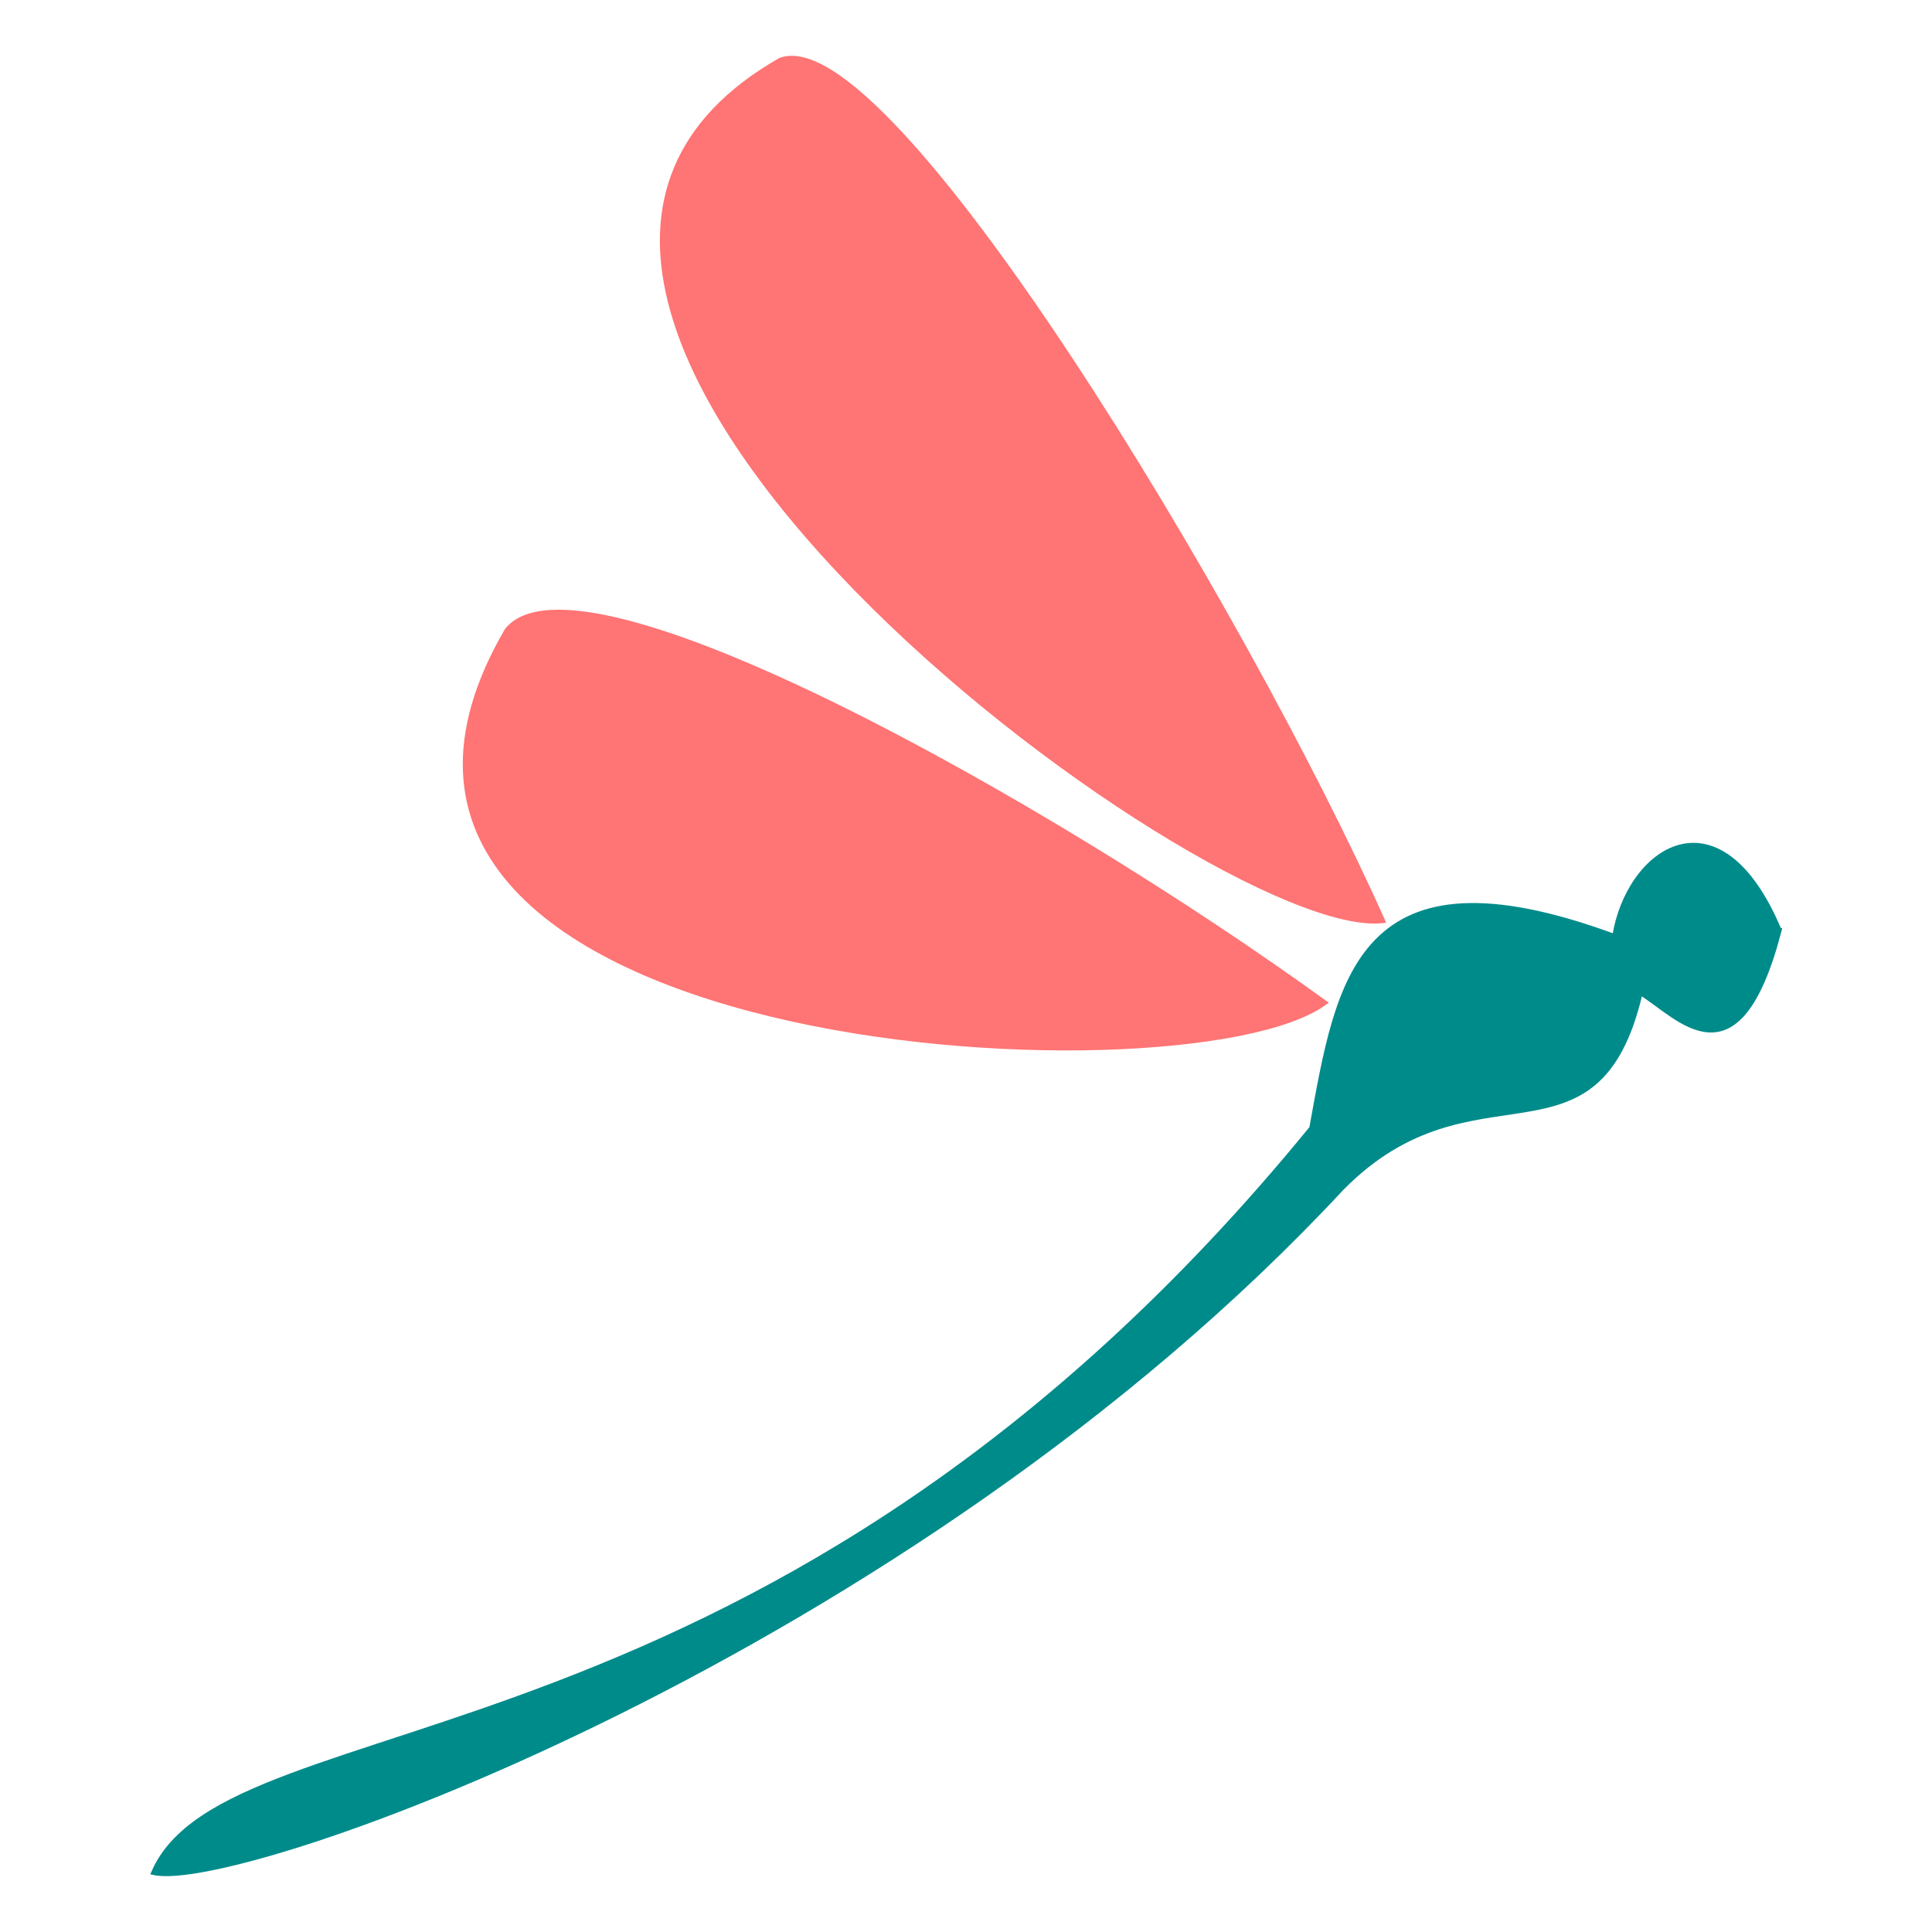
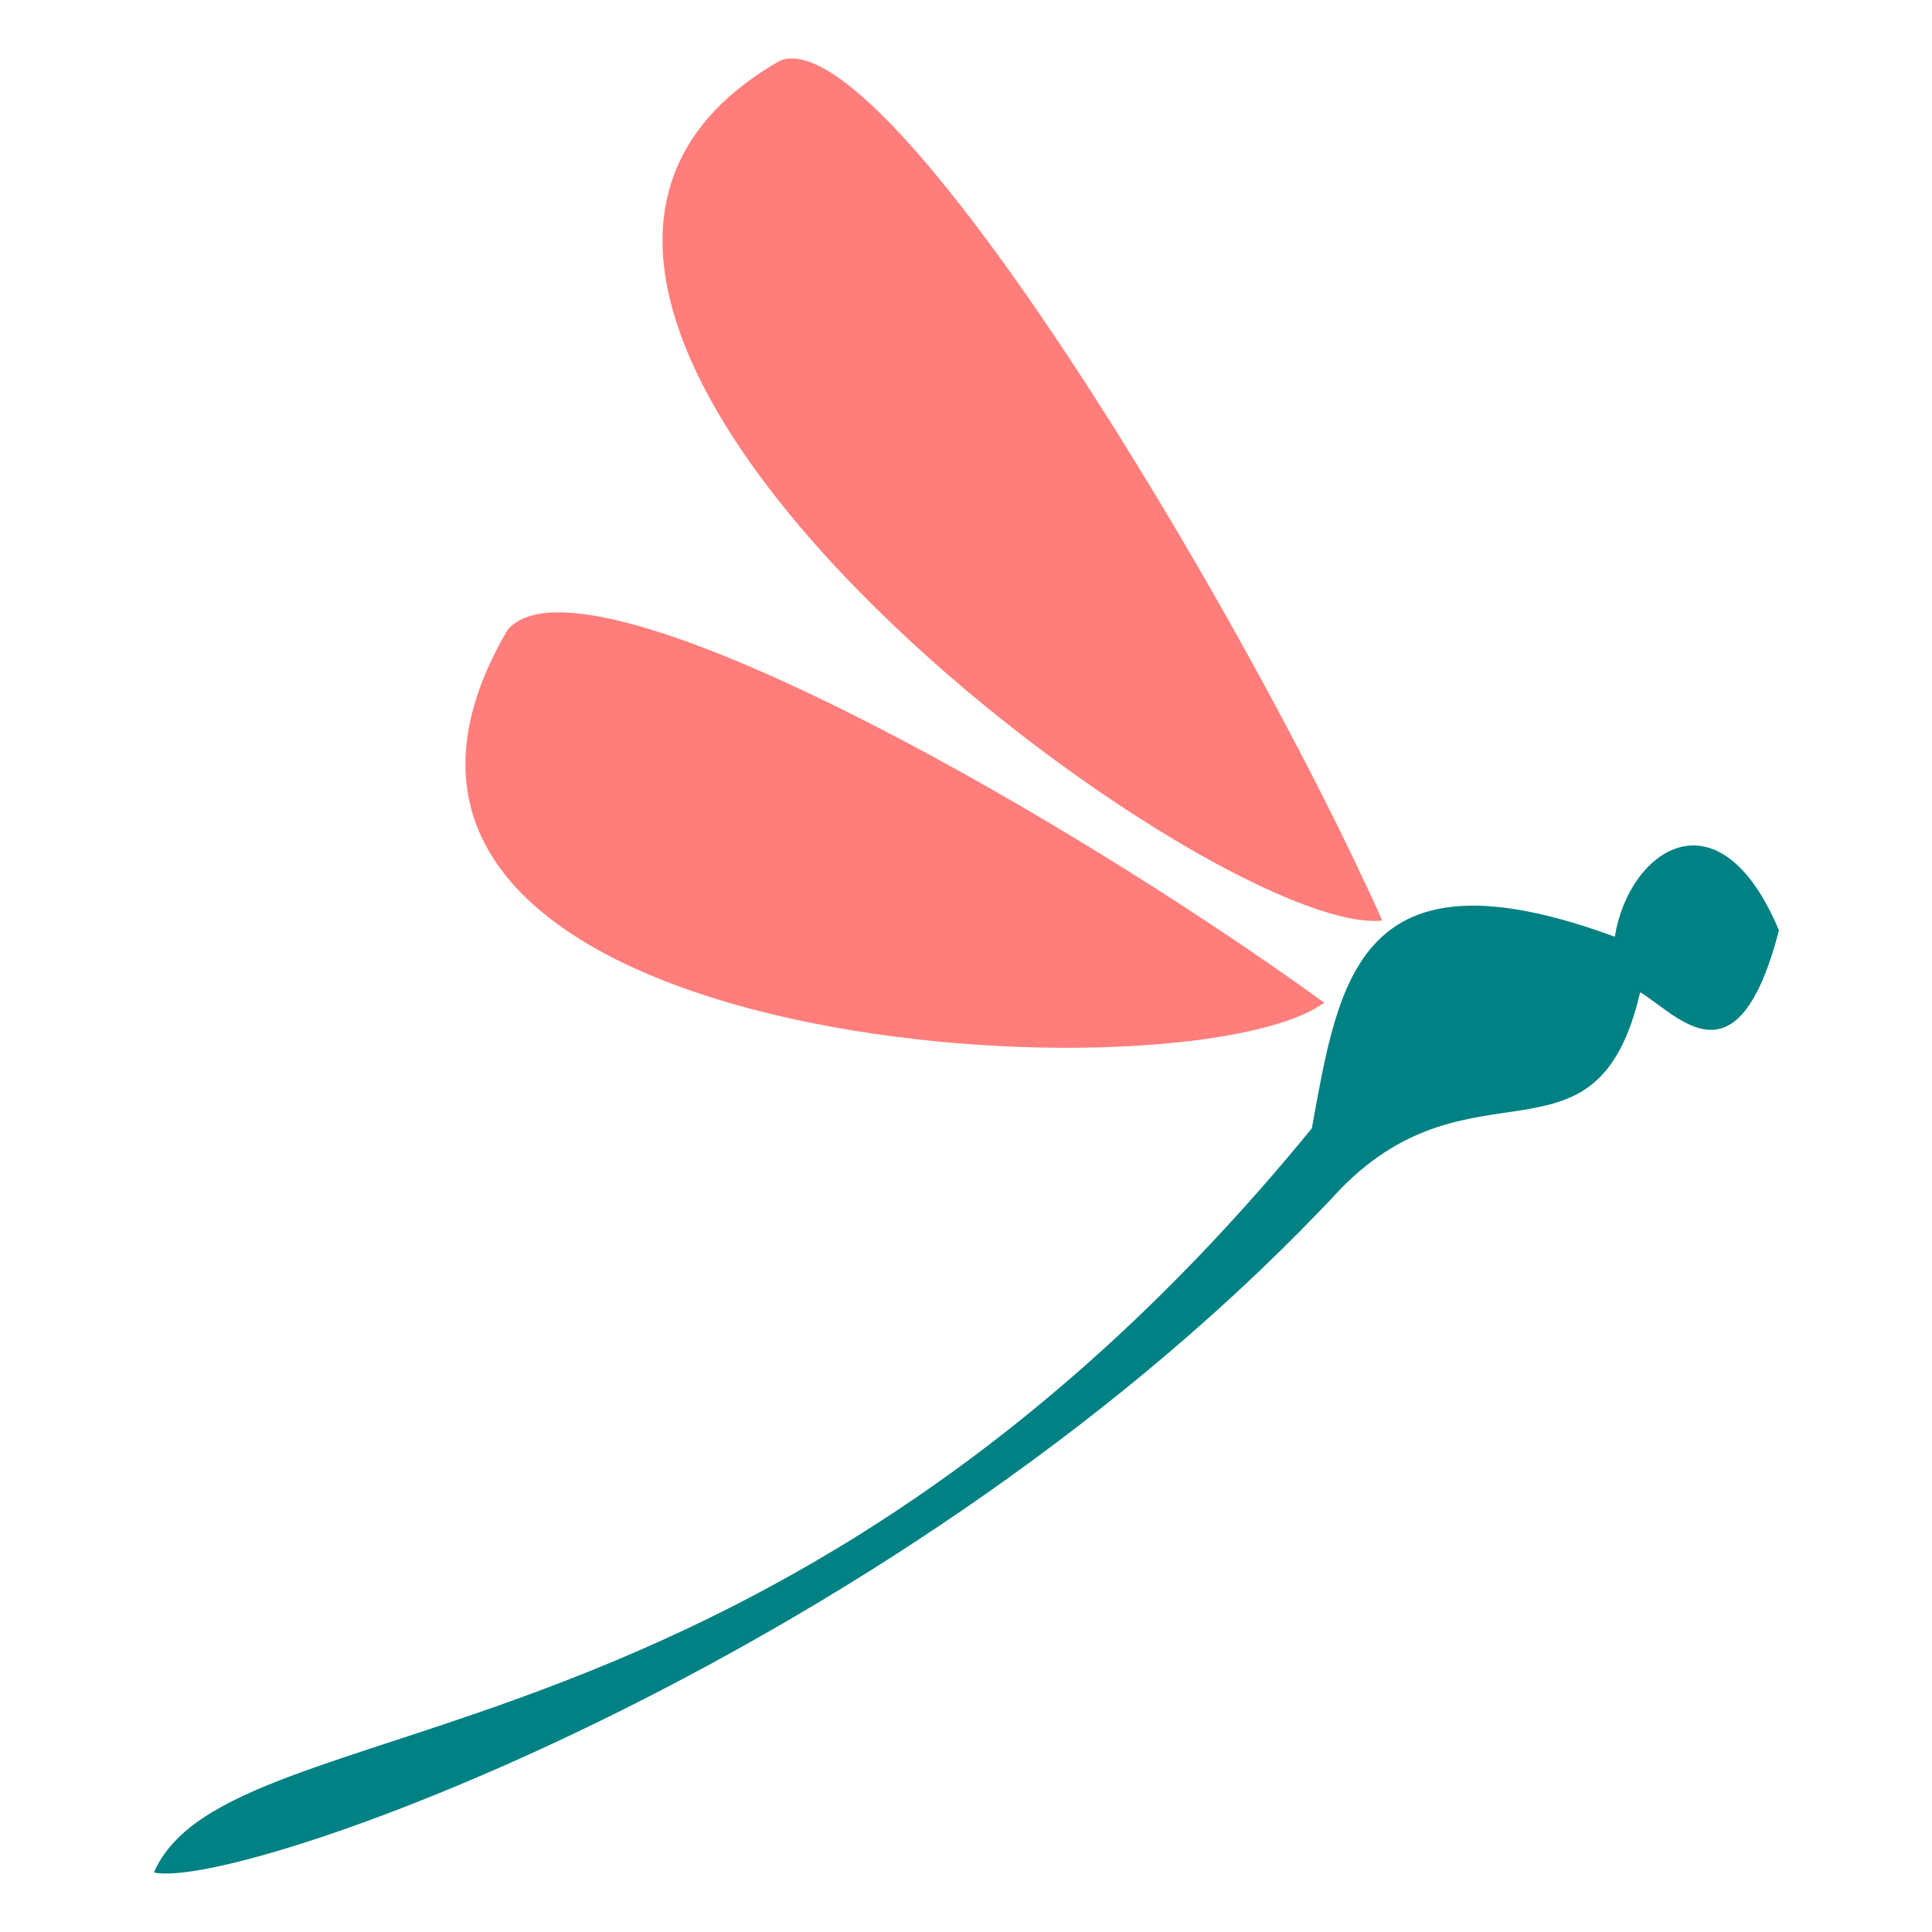
<svg xmlns="http://www.w3.org/2000/svg" width="2250" height="2250" viewBox="0 0 595.312 595.312" version="1.1" id="svg8">
  <defs id="defs2" />
-   <g id="layer1">
-     <g id="g1114" transform="matrix(6.027806,0.9989441,-0.9996799,6.023369,-95.56066,-622.5054)">
-       <path style="fill:#008b8b;fill-opacity:1;stroke:#008b8b;stroke-width:0.265px;stroke-linecap:butt;stroke-linejoin:miter;stroke-opacity:1" d="m 128.296,129.665 c -4.194,-6.654 -8.15,-2.722 -8.114,1.673 -13.566,-2.594 -13.368,4.435 -13.491,12.037 -21.412,37.383 -49.141,37.351 -51.461,46.601 4.472,0.243 35.696,-17.071 53.43,-43.876 5.492,-7.802 12.623,-2.536 13.242,-12.208 2.118,0.845 5.649,4.043 6.395,-4.227 z" id="path176" />
-       <path style="fill:#ff7474;fill-opacity:1;stroke:#ff7474;stroke-width:0.265px;stroke-linecap:butt;stroke-linejoin:miter;stroke-opacity:1" d="M 106.274,137.017 C 90.765,129.292 65.449,120.196 62.553,125.213 c -8.812,23.15 37.554,18.063 43.721,11.804 z" id="path178" />
-       <path style="fill:#ff7474;fill-opacity:1;stroke:#ff7474;stroke-width:0.265px;stroke-linecap:butt;stroke-linejoin:miter;stroke-opacity:1" d="M 108.482,132.45 C 98.913,118.006 76.449,91.697 71.432,94.593 52.225,110.236 100.011,134.787 108.482,132.45 Z" id="path178-3" />
+   <g id="g856">
+     <path style="fill:#008184;fill-opacity:1;stroke:none;stroke-width:1.616px;stroke-linecap:butt;stroke-linejoin:miter;stroke-opacity:1" d="m 548.159,286.674 c -18.627,-44.27 -46.405,-24.539 -50.583,1.97 -79.178,-29.176 -85.015,13.359 -93.356,59.028 C 237.779,551.454 70.67,523.564 47.434,576.962 74.148,582.895 279.668,509.793 413.36,366.052 c 40.903,-41.51 78.626,-2.665 92.023,-60.308 11.925,7.205 30.012,29.995 42.776,-19.07 z" id="path176" />
+     <g id="g850">
+       <path style="fill:#ff7e7b;fill-opacity:1;stroke:none;stroke-width:1.616px;stroke-linecap:butt;stroke-linejoin:miter;stroke-opacity:1" d="M 408.066,308.959 C 322.303,246.936 178.797,166.861 156.322,194.186 80.063,324.825 364.631,340.499 408.066,308.959 Z" id="path178" />
+       <path style="fill:#ff7e7b;fill-opacity:1;stroke:none;stroke-width:1.616px;stroke-linecap:butt;stroke-linejoin:miter;stroke-opacity:1" d="M 425.939,283.658 C 382.7,187.095 273.59,6.185 240.454,18.62 109.044,93.656 372.542,289.271 425.939,283.658 Z" id="path178-3" />
    </g>
  </g>
</svg>
